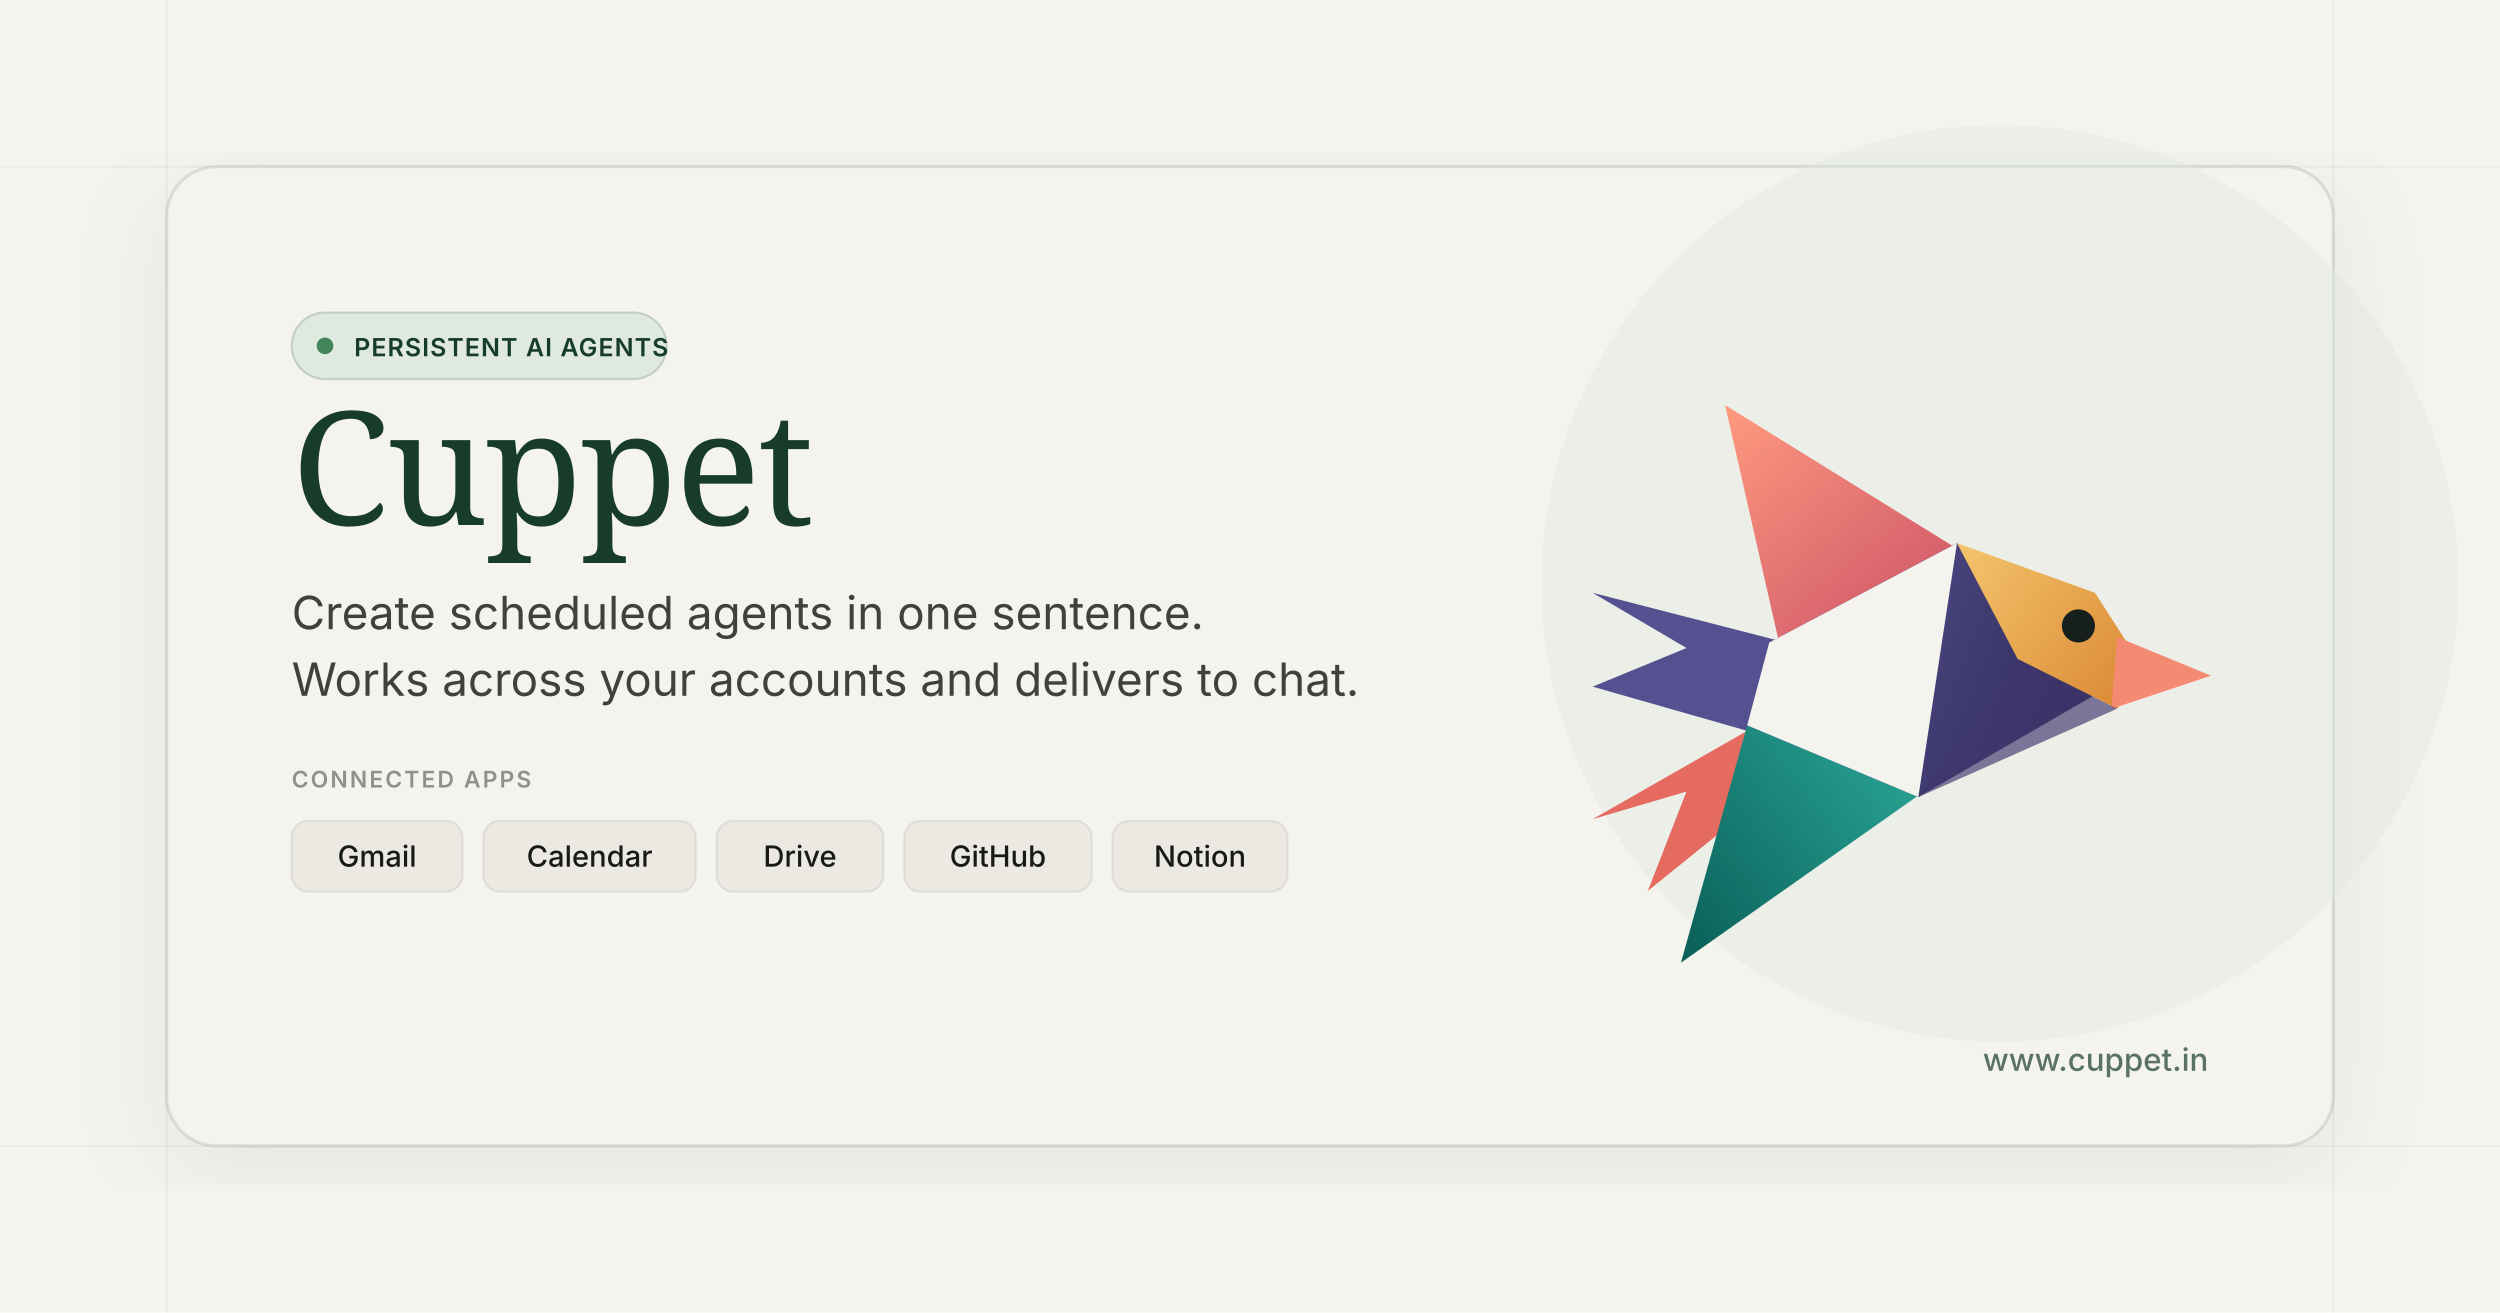
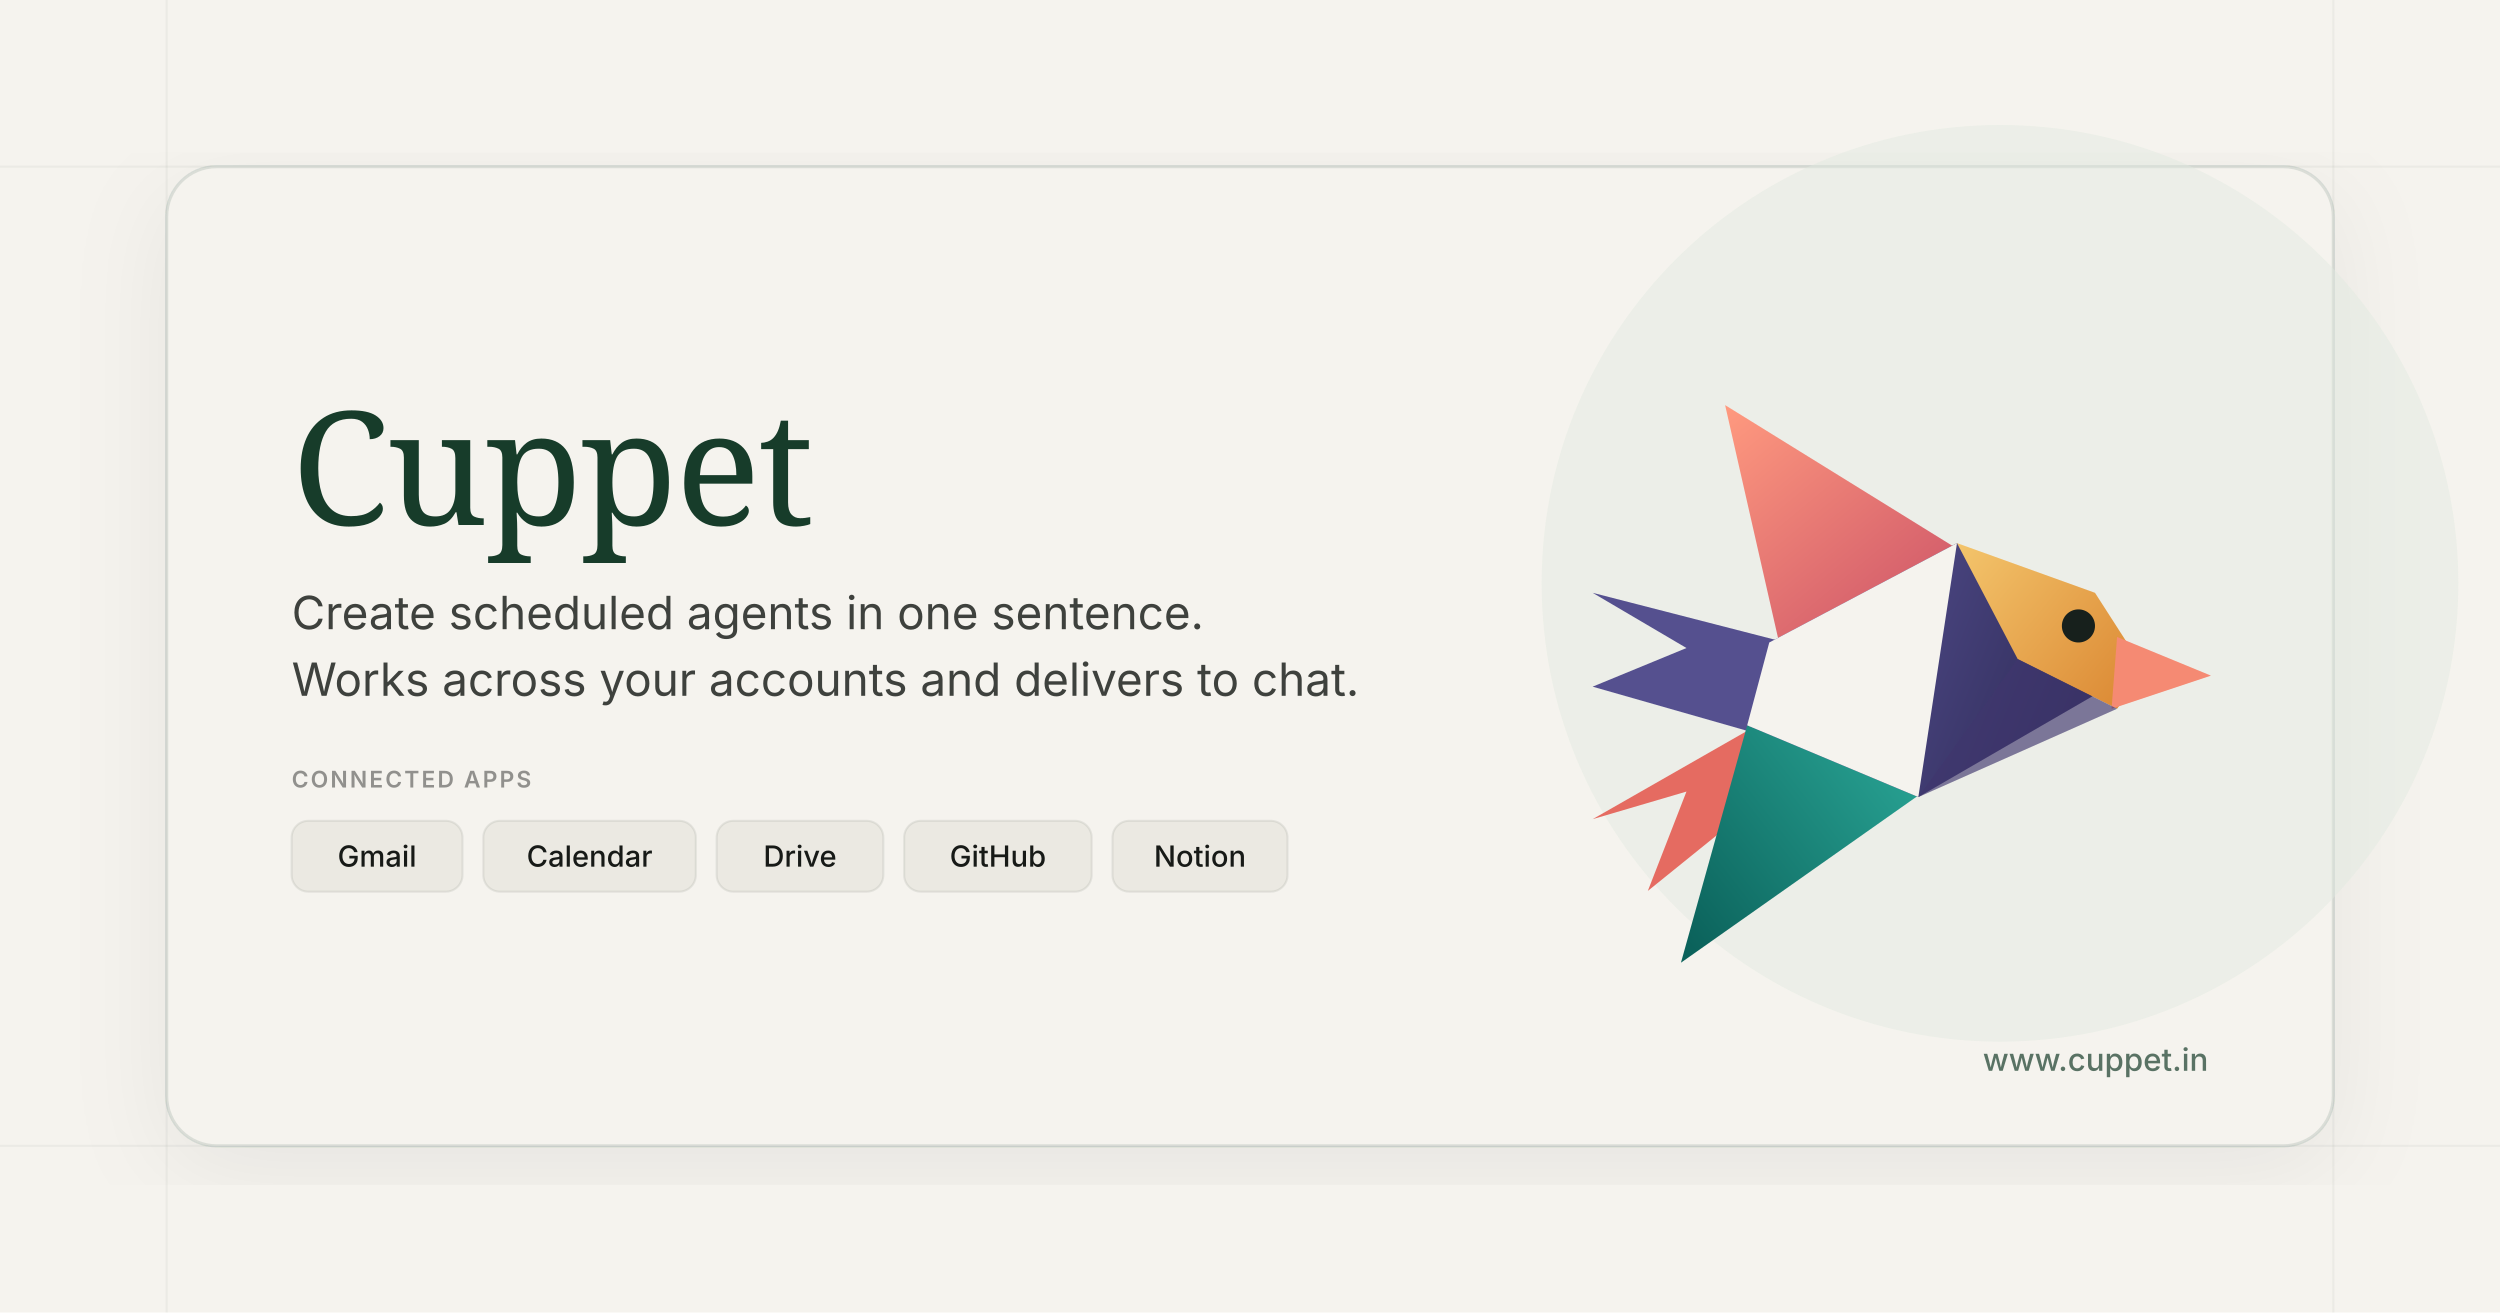
<svg xmlns="http://www.w3.org/2000/svg" width="1200" height="630" viewBox="0 0 1200 630">
  <defs>
    <linearGradient id="og-coral" x1="37" y1="13" x2="76" y2="60" gradientUnits="userSpaceOnUse">
      <stop offset="0" stop-color="#FF9A7F" />
      <stop offset="1" stop-color="#C94F66" />
    </linearGradient>
    <linearGradient id="og-indigo" x1="38" y1="52" x2="109" y2="81" gradientUnits="userSpaceOnUse">
      <stop offset="0" stop-color="#5D579D" />
      <stop offset="1" stop-color="#29264F" />
    </linearGradient>
    <linearGradient id="og-teal" x1="30" y1="110" x2="75" y2="75" gradientUnits="userSpaceOnUse">
      <stop offset="0" stop-color="#0B625B" />
      <stop offset="1" stop-color="#2BA898" />
    </linearGradient>
    <linearGradient id="og-amber" x1="78" y1="38" x2="112" y2="66" gradientUnits="userSpaceOnUse">
      <stop offset="0" stop-color="#F4C66D" />
      <stop offset="1" stop-color="#DB8833" />
    </linearGradient>
    <filter id="card-shadow" x="-4%" y="-4%" width="108%" height="108%" filterUnits="objectBoundingBox">
      <feDropShadow dx="0" dy="12" stdDeviation="24" flood-color="#173C2A" flood-opacity="0.06" />
    </filter>
  </defs>
  <rect width="1200" height="630" fill="#F5F3EE" />
  <line x1="80" y1="0" x2="80" y2="630" stroke="#171A17" stroke-opacity="0.04" stroke-width="1" />
  <line x1="1120" y1="0" x2="1120" y2="630" stroke="#171A17" stroke-opacity="0.04" stroke-width="1" />
  <line x1="0" y1="80" x2="1200" y2="80" stroke="#171A17" stroke-opacity="0.04" stroke-width="1" />
  <line x1="0" y1="550" x2="1200" y2="550" stroke="#171A17" stroke-opacity="0.04" stroke-width="1" />
  <rect x="80" y="80" width="1040" height="470" rx="24" fill="#F5F3EE" stroke="#173C2A" stroke-opacity="0.12" stroke-width="1.5" filter="url(#card-shadow)" />
  <circle cx="960" cy="280" r="220" fill="#E0E9DF" opacity="0.45" />
  <g transform="translate(140, 150)">
-     <g transform="translate(0, 0)">
-       <rect x="0" y="0" width="180" height="32" rx="16" fill="#E0E9DF" stroke="#24583B" stroke-opacity="0.2" stroke-width="1" />
-       <circle cx="16" cy="16" r="4" fill="#43855B" />
-       <text x="30" y="21" font-family="DM Sans, system-ui, -apple-system, sans-serif" font-size="12" font-weight="600" fill="#173C2A" letter-spacing="0.5">PERSISTENT AI AGENTS</text>
-     </g>
    <text x="0" y="102" font-family="Instrument Serif, Georgia, serif" font-size="76" font-weight="400" fill="#173C2A" letter-spacing="-1">Cuppet</text>
    <text x="0" y="152" font-family="DM Sans, system-ui, -apple-system, sans-serif" font-size="22" font-weight="400" fill="#171A17" fill-opacity="0.82">
      <tspan x="0" dy="0">Create scheduled agents in one sentence.</tspan>
      <tspan x="0" dy="32">Works across your accounts and delivers to chat.</tspan>
    </text>
    <g transform="translate(0, 240)">
      <text x="0" y="-12" font-family="DM Sans, system-ui, -apple-system, sans-serif" font-size="11" font-weight="600" fill="#171A17" fill-opacity="0.45" letter-spacing="1">CONNECTED APPS</text>
      <g transform="translate(0, 4)">
        <rect x="0" y="0" width="82" height="34" rx="8" fill="#EBE9E2" stroke="#171A17" stroke-opacity="0.08" stroke-width="1" />
        <text x="41" y="22" font-family="DM Sans, system-ui, -apple-system, sans-serif" font-size="14" font-weight="500" fill="#171A17" text-anchor="middle">Gmail</text>
      </g>
      <g transform="translate(92, 4)">
        <rect x="0" y="0" width="102" height="34" rx="8" fill="#EBE9E2" stroke="#171A17" stroke-opacity="0.08" stroke-width="1" />
        <text x="51" y="22" font-family="DM Sans, system-ui, -apple-system, sans-serif" font-size="14" font-weight="500" fill="#171A17" text-anchor="middle">Calendar</text>
      </g>
      <g transform="translate(204, 4)">
        <rect x="0" y="0" width="80" height="34" rx="8" fill="#EBE9E2" stroke="#171A17" stroke-opacity="0.08" stroke-width="1" />
        <text x="40" y="22" font-family="DM Sans, system-ui, -apple-system, sans-serif" font-size="14" font-weight="500" fill="#171A17" text-anchor="middle">Drive</text>
      </g>
      <g transform="translate(294, 4)">
        <rect x="0" y="0" width="90" height="34" rx="8" fill="#EBE9E2" stroke="#171A17" stroke-opacity="0.08" stroke-width="1" />
        <text x="45" y="22" font-family="DM Sans, system-ui, -apple-system, sans-serif" font-size="14" font-weight="500" fill="#171A17" text-anchor="middle">GitHub</text>
      </g>
      <g transform="translate(394, 4)">
        <rect x="0" y="0" width="84" height="34" rx="8" fill="#EBE9E2" stroke="#171A17" stroke-opacity="0.08" stroke-width="1" />
        <text x="42" y="22" font-family="DM Sans, system-ui, -apple-system, sans-serif" font-size="14" font-weight="500" fill="#171A17" text-anchor="middle">Notion</text>
      </g>
    </g>
  </g>
  <g transform="translate(730, 160) scale(2.65)">
    <g stroke-linejoin="round">
      <path d="m13 47 35 9-7 16-28-8 17-7Z" fill="#55508F" />
      <path d="m13 88 28-16 8 8-26 21 7-18Z" fill="#E56B61" />
      <path d="m47 57-10-44 42 26Z" fill="url(#og-coral)" />
      <path d="m41 71-12 43 44-31Z" fill="url(#og-teal)" />
      <path d="m45 56 34-18 31 24-38 22-31-13Z" fill="url(#og-indigo)" />
      <path d="m45 56 34-18-7 46-31-13Z" fill="#F5F3EE" />
      <path d="m79 38 25 9 9 14-5 7-18-9Z" fill="url(#og-amber)" />
      <path d="m108 55 17 7-18 6Z" fill="#F58A73" />
      <path d="m72 84 18-25 18 9Z" fill="#3F356D" opacity=".65" />
    </g>
    <circle cx="101" cy="53" r="3" fill="#17201C" />
  </g>
  <text x="1060" y="514" font-family="DM Sans, system-ui, -apple-system, sans-serif" font-size="15" font-weight="500" fill="#173C2A" fill-opacity="0.7" text-anchor="end">www.cuppet.in</text>
</svg>
